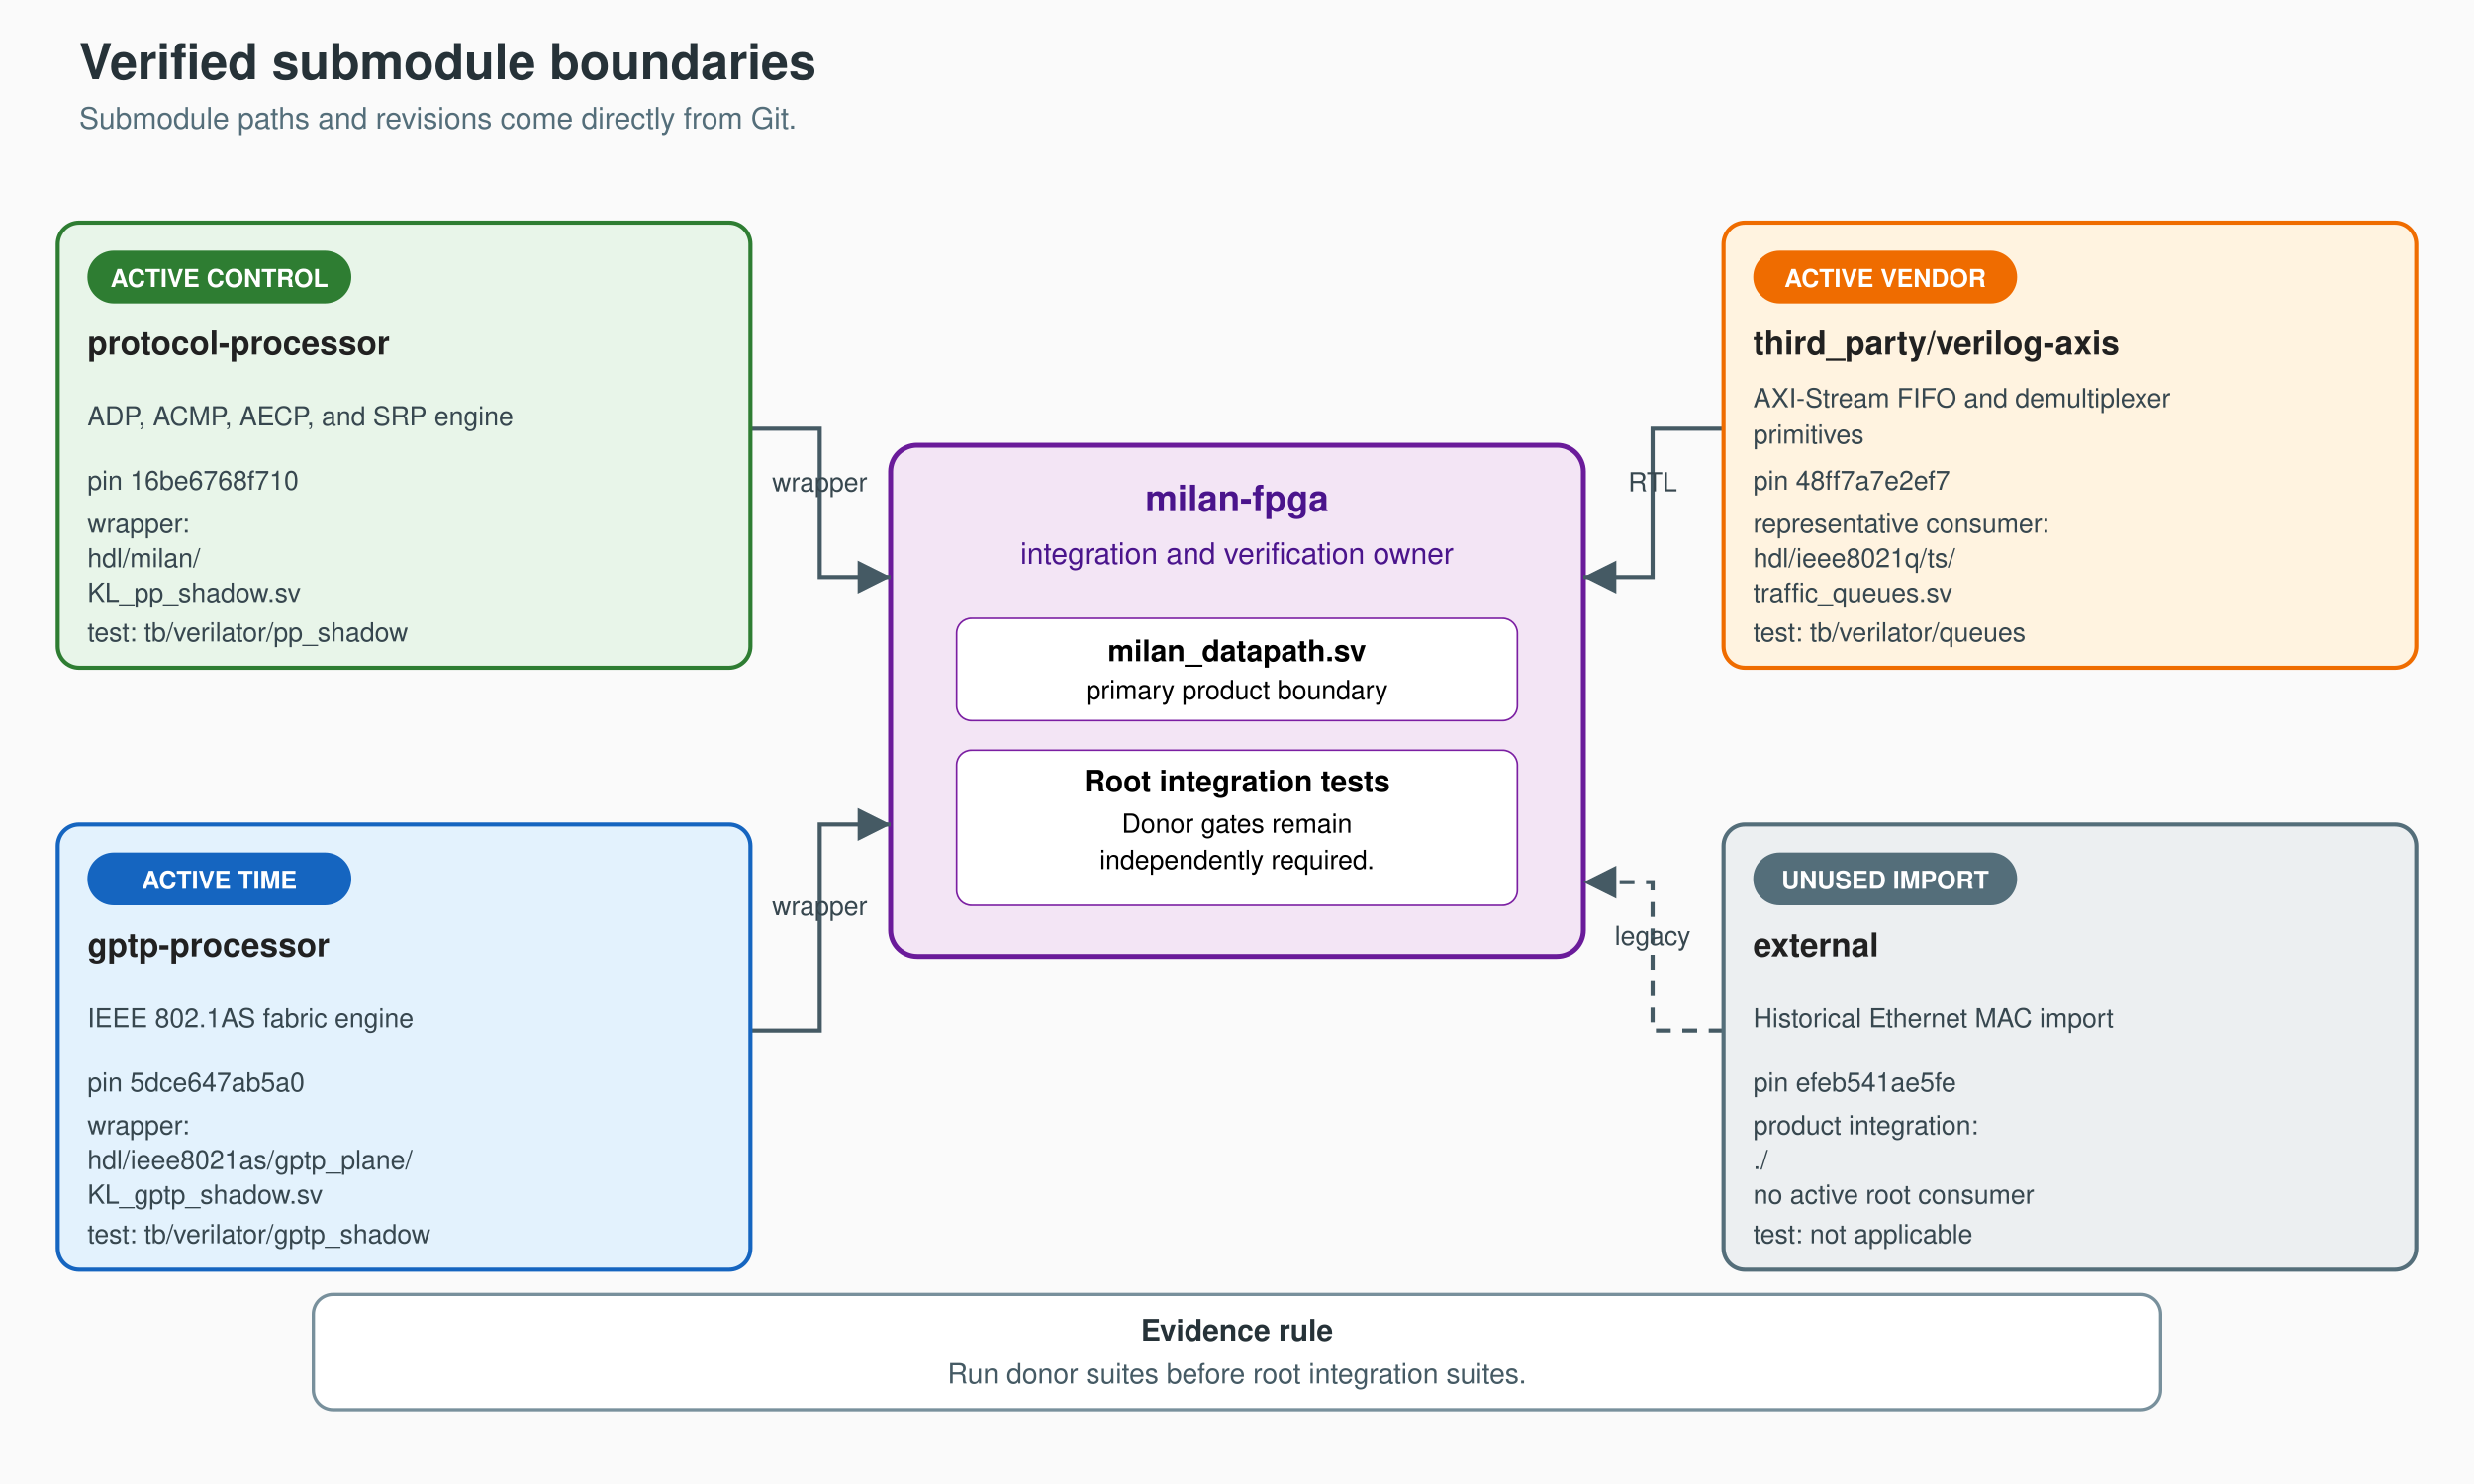
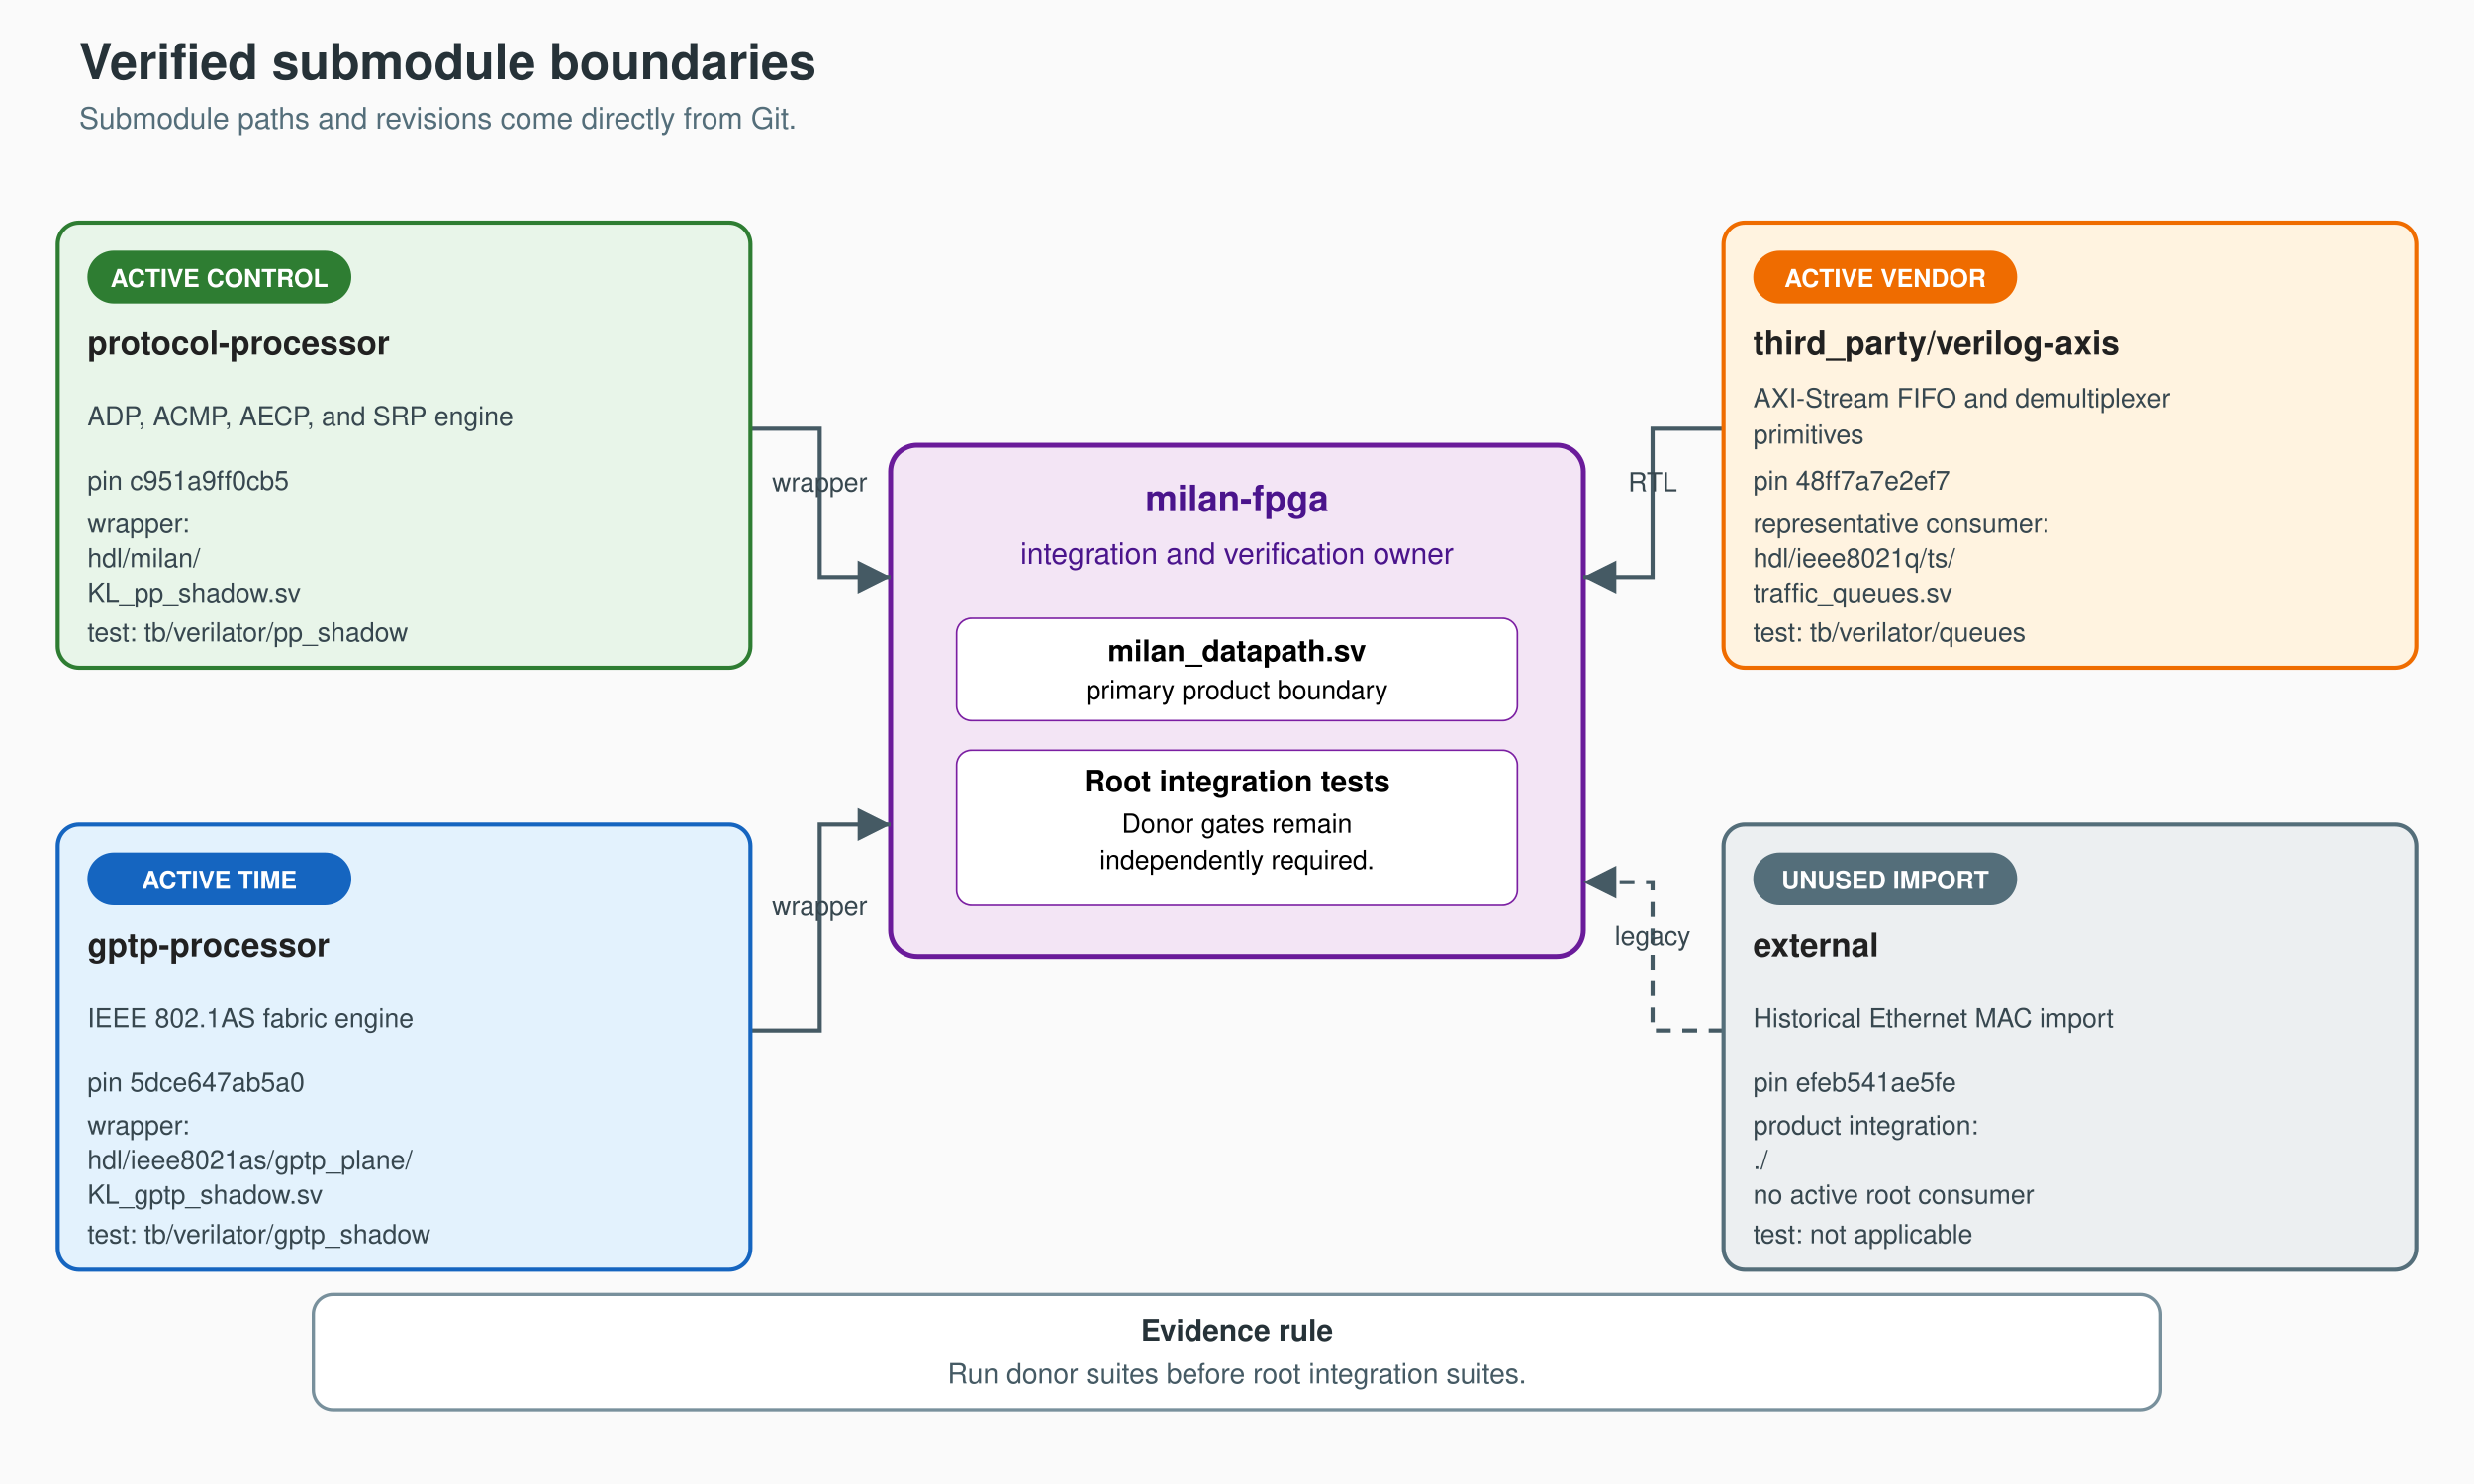
<svg xmlns="http://www.w3.org/2000/svg" width="1500" height="900" viewBox="0 0 1500 900" font-family="Helvetica,Arial,sans-serif">
  <rect width="1500" height="900" fill="#FAFAFA" />
  <defs>
    <marker id="arrow" markerWidth="12" markerHeight="12" refX="8" refY="4" orient="auto">
      <path d="M0,0 L8,4 L0,8 Z" fill="#455A64" />
    </marker>
  </defs>
  <text x="48" y="48" font-size="30" font-weight="bold" fill="#263238">Verified submodule boundaries</text>
  <text x="48" y="78" font-size="18" fill="#546E7A">Submodule paths and revisions come directly from Git.</text>
  <rect x="540" y="270" width="420" height="310" rx="16" fill="#F3E5F5" stroke="#6A1B9A" stroke-width="3" />
  <text x="750" y="310" text-anchor="middle" font-size="22" font-weight="bold" fill="#4A148C">milan-fpga</text>
  <text x="750" y="342" text-anchor="middle" font-size="18" fill="#4A148C">integration and verification owner</text>
  <rect x="580" y="375" width="340" height="62" rx="9" fill="#FFFFFF" stroke="#7B1FA2" />
  <text x="750" y="401" text-anchor="middle" font-size="18" font-weight="bold">milan_datapath.sv</text>
  <text x="750" y="424" text-anchor="middle" font-size="16">primary product boundary</text>
  <rect x="580" y="455" width="340" height="94" rx="9" fill="#FFFFFF" stroke="#7B1FA2" />
  <text x="750" y="480" text-anchor="middle" font-size="18" font-weight="bold">Root integration tests</text>
  <text x="750" y="505" text-anchor="middle" font-size="16">Donor gates remain</text>
  <text x="750" y="527" text-anchor="middle" font-size="16">independently required.</text>
  <path d="M455,260 L497,260 L497,350 L540,350" fill="none" stroke="#455A64" stroke-width="2.5" marker-end="url(#arrow)" />
  <text x="497" y="298" text-anchor="middle" font-size="16" fill="#37474F">wrapper</text>
  <path d="M455,625 L497,625 L497,500 L540,500" fill="none" stroke="#455A64" stroke-width="2.5" marker-end="url(#arrow)" />
  <text x="497" y="555" text-anchor="middle" font-size="16" fill="#37474F">wrapper</text>
  <path d="M1045,260 L1002,260 L1002,350 L960,350" fill="none" stroke="#455A64" stroke-width="2.5" marker-end="url(#arrow)" />
  <text x="1002" y="298" text-anchor="middle" font-size="16" fill="#37474F">RTL</text>
  <path d="M1045,625 L1002,625 L1002,535 L960,535" fill="none" stroke="#455A64" stroke-width="2.5" marker-end="url(#arrow)" stroke-dasharray="9,7" />
  <text x="1002" y="573" text-anchor="middle" font-size="16" fill="#37474F">legacy</text>
  <rect x="35" y="135" width="420" height="270" rx="13" fill="#E8F5E9" stroke="#2E7D32" stroke-width="2.5" />
  <rect x="53" y="152" width="160" height="32" rx="16" fill="#2E7D32" />
  <text x="133" y="174" text-anchor="middle" font-size="15" font-weight="bold" fill="#FFFFFF">ACTIVE CONTROL</text>
  <text x="53" y="215" font-size="20" font-weight="bold" fill="#212121">protocol-processor</text>
  <text x="53" y="258" font-size="16" fill="#37474F">ADP, ACMP, AECP, and SRP engine</text>
-   <text x="53" y="297" font-size="16" fill="#37474F">pin 16be6768f710</text>
+   <text x="53" y="297" font-size="16" fill="#37474F">pin c951a9ff0cb5</text>
  <text x="53" y="323" font-size="16" fill="#37474F">wrapper:</text>
  <text x="53" y="344" font-size="16" fill="#37474F">hdl/milan/</text>
  <text x="53" y="365" font-size="16" fill="#37474F">KL_pp_shadow.sv</text>
  <text x="53" y="389" font-size="16" fill="#37474F">test: tb/verilator/pp_shadow</text>
  <rect x="35" y="500" width="420" height="270" rx="13" fill="#E3F2FD" stroke="#1565C0" stroke-width="2.5" />
  <rect x="53" y="517" width="160" height="32" rx="16" fill="#1565C0" />
  <text x="133" y="539" text-anchor="middle" font-size="15" font-weight="bold" fill="#FFFFFF">ACTIVE TIME</text>
  <text x="53" y="580" font-size="20" font-weight="bold" fill="#212121">gptp-processor</text>
  <text x="53" y="623" font-size="16" fill="#37474F">IEEE 802.1AS fabric engine</text>
  <text x="53" y="662" font-size="16" fill="#37474F">pin 5dce647ab5a0</text>
  <text x="53" y="688" font-size="16" fill="#37474F">wrapper:</text>
  <text x="53" y="709" font-size="16" fill="#37474F">hdl/ieee8021as/gptp_plane/</text>
  <text x="53" y="730" font-size="16" fill="#37474F">KL_gptp_shadow.sv</text>
  <text x="53" y="754" font-size="16" fill="#37474F">test: tb/verilator/gptp_shadow</text>
  <rect x="1045" y="135" width="420" height="270" rx="13" fill="#FFF3E0" stroke="#EF6C00" stroke-width="2.5" />
  <rect x="1063" y="152" width="160" height="32" rx="16" fill="#EF6C00" />
  <text x="1143" y="174" text-anchor="middle" font-size="15" font-weight="bold" fill="#FFFFFF">ACTIVE VENDOR</text>
  <text x="1063" y="215" font-size="20" font-weight="bold" fill="#212121">third_party/verilog-axis</text>
  <text x="1063" y="247" font-size="16" fill="#37474F">AXI-Stream FIFO and demultiplexer</text>
  <text x="1063" y="269" font-size="16" fill="#37474F">primitives</text>
  <text x="1063" y="297" font-size="16" fill="#37474F">pin 48ff7a7e2ef7</text>
  <text x="1063" y="323" font-size="16" fill="#37474F">representative consumer:</text>
  <text x="1063" y="344" font-size="16" fill="#37474F">hdl/ieee8021q/ts/</text>
  <text x="1063" y="365" font-size="16" fill="#37474F">traffic_queues.sv</text>
  <text x="1063" y="389" font-size="16" fill="#37474F">test: tb/verilator/queues</text>
  <rect x="1045" y="500" width="420" height="270" rx="13" fill="#ECEFF1" stroke="#546E7A" stroke-width="2.5" />
  <rect x="1063" y="517" width="160" height="32" rx="16" fill="#546E7A" />
  <text x="1143" y="539" text-anchor="middle" font-size="15" font-weight="bold" fill="#FFFFFF">UNUSED IMPORT</text>
  <text x="1063" y="580" font-size="20" font-weight="bold" fill="#212121">external</text>
  <text x="1063" y="623" font-size="16" fill="#37474F">Historical Ethernet MAC import</text>
  <text x="1063" y="662" font-size="16" fill="#37474F">pin efeb541ae5fe</text>
  <text x="1063" y="688" font-size="16" fill="#37474F">product integration:</text>
  <text x="1063" y="709" font-size="16" fill="#37474F">./</text>
  <text x="1063" y="730" font-size="16" fill="#37474F">no active root consumer</text>
  <text x="1063" y="754" font-size="16" fill="#37474F">test: not applicable</text>
  <rect x="190" y="785" width="1120" height="70" rx="12" fill="#FFFFFF" stroke="#78909C" stroke-width="2" />
  <text x="750" y="813" text-anchor="middle" font-size="18" font-weight="bold" fill="#263238">Evidence rule</text>
  <text x="750" y="839" text-anchor="middle" font-size="17" fill="#455A64">Run donor suites before root integration suites.</text>
</svg>
